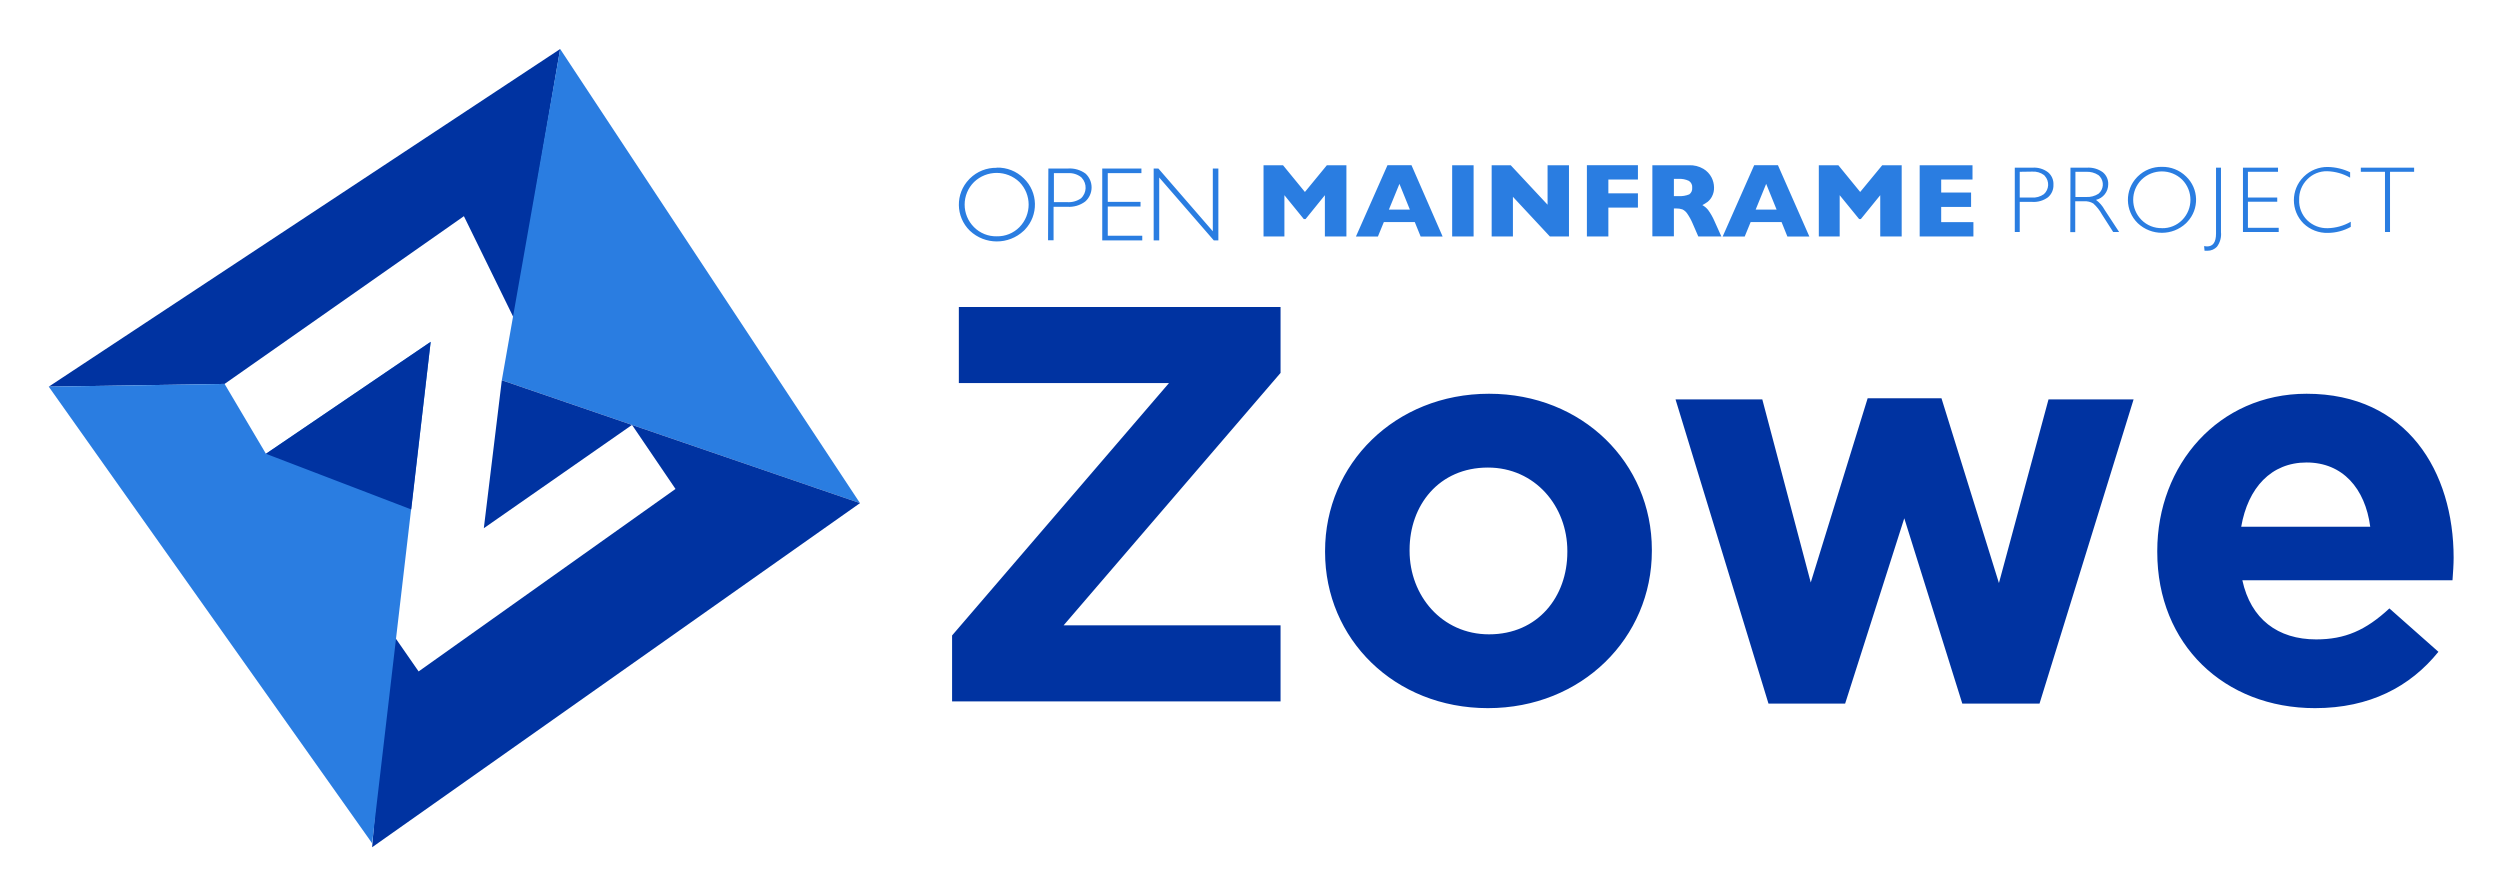
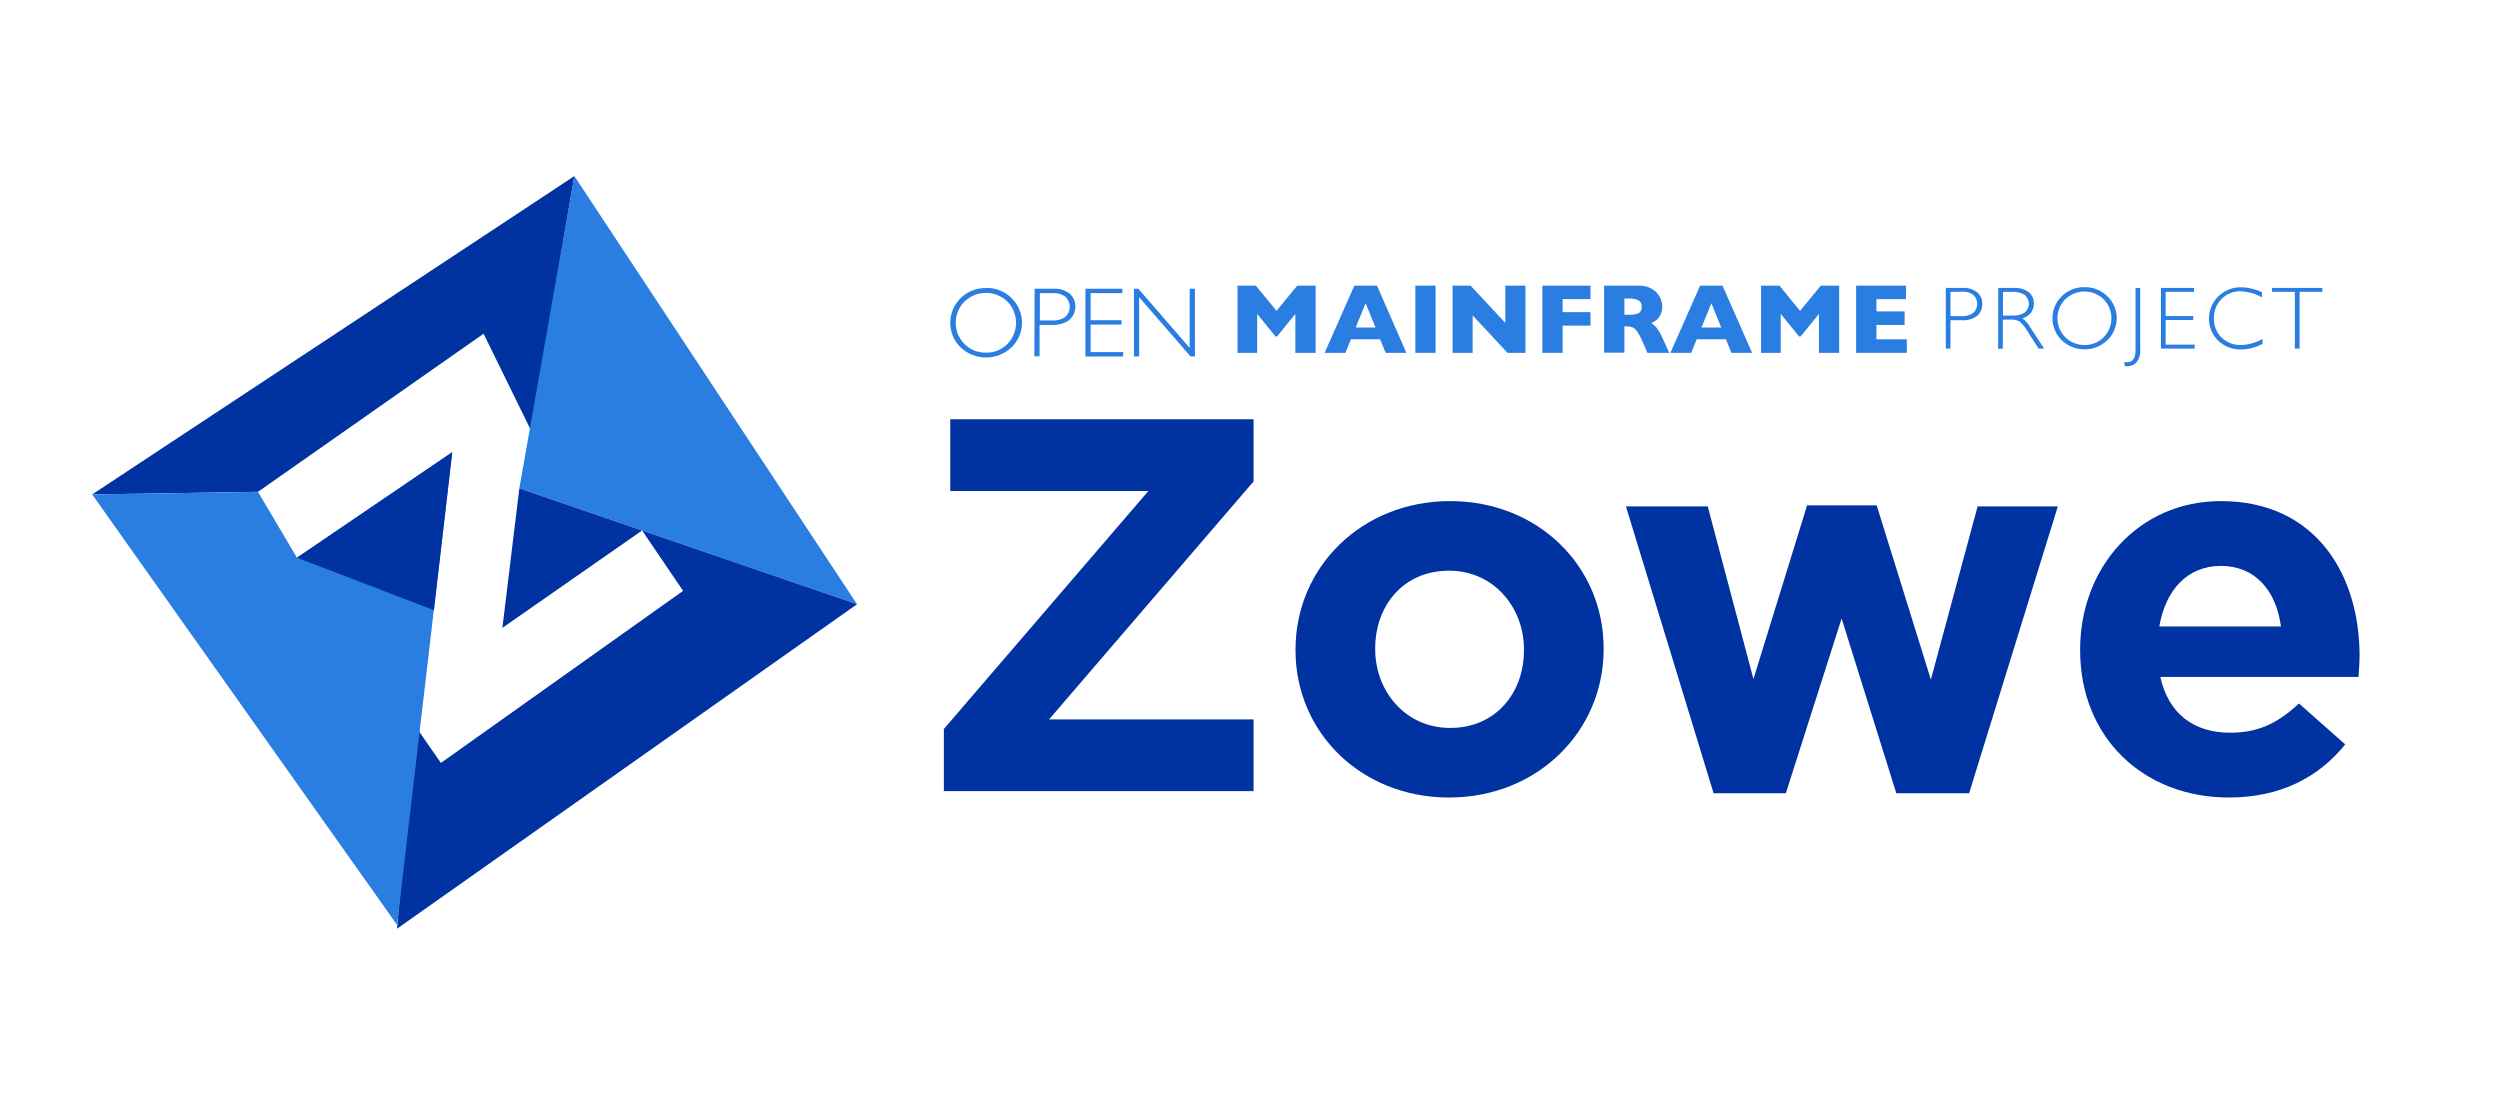
- <svg xmlns="http://www.w3.org/2000/svg" role="img" viewBox="14.64 41.14 746.72 267.22">
+ <svg xmlns="http://www.w3.org/2000/svg" id="Layer_1" data-name="Layer 1" viewBox="0 0 792 353.86">
  <defs>
-     <style>.cls-1{fill:#0033a1}.cls-2{fill:#2a7de1}</style>
+     <style>.cls-1{fill:#0033a1;}.cls-2{fill:#2a7de1;}</style>
  </defs>
-   <path d="M168.197 136.32l13.759-80.538L29.202 156.633l52.517-.823 71.484-50.097 14.994 30.607z" class="cls-1" />
-   <path d="M271.51 191.418l-106.981-36.706 17.425-98.935 89.556 135.641z" class="cls-2" />
-   <path d="M131.223 229.511l8.452 12.18 76.73-54.507-12.985-19.127-44.268 30.853 5.375-44.194 106.981 36.7-145.721 102.786" class="cls-1" />
-   <path d="M29.2 156.634l52.523-.823 12.352 20.866 49.2-33.439-17.487 149.774L29.2 156.634zm587.232-65.414h5.295a6.886 6.886 0 0 1 4.631 1.37 4.524 4.524 0 0 1 1.622 3.716 4.675 4.675 0 0 1-1.622 3.753 7.147 7.147 0 0 1-4.791 1.382h-3.655v8.992h-1.48zm1.48 1.235v7.696h3.563a5.578 5.578 0 0 0 3.655-1.02 3.847 3.847 0 0 0 .276-5.436.349.349 0 0 1-.043-.049l-.19-.209a5.329 5.329 0 0 0-3.507-1.038zm15.151-1.235h4.908a7.286 7.286 0 0 1 4.736 1.351 4.435 4.435 0 0 1 1.634 3.618 4.772 4.772 0 0 1-3.655 4.656 8.891 8.891 0 0 1 2.561 2.948l4.349 6.64h-1.775l-3.348-5.233a12.511 12.511 0 0 0-2.598-3.292 4.845 4.845 0 0 0-2.733-.657h-2.653v9.22h-1.48zm1.48 1.235v7.524h3.176a6.188 6.188 0 0 0 3.735-.983 3.62 3.62 0 0 0 .424-5.098l-.442-.442a6.153 6.153 0 0 0-3.753-1.001zm25.828-1.479a10.008 10.008 0 0 1 7.217 2.862 9.627 9.627 0 0 1 .344 13.611c-.037.037-.074.074-.111.117l-.233.246a10.499 10.499 0 0 1-14.416 0 9.745 9.745 0 0 1-.203-13.771l.012-.006.19-.197a9.951 9.951 0 0 1 7.199-2.862m0 18.323a8.241 8.241 0 0 0 6.062-2.445 8.587 8.587 0 0 0 0-12.051 8.711 8.711 0 0 0-12.143 0 8.508 8.508 0 0 0 0 12.033 8.307 8.307 0 0 0 6.081 2.445m17.651-18.058v19.25a6.229 6.229 0 0 1-1.192 4.349 3.85 3.85 0 0 1-2.832 1.216q-.442.018-.884 0l-.135-1.388a4.621 4.621 0 0 0 .866.098c1.812 0 2.696-1.271 2.696-3.851V91.222zm17.035 0v1.234h-8.986v7.678h8.753v1.253h-8.753v7.795h9.195v1.247h-10.681V91.222h10.472zm21.538 1.367v1.615A14.698 14.698 0 0 0 709.74 92.282a8.069 8.069 0 0 0-5.964 2.445 8.245 8.245 0 0 0-2.408 6.081 8.144 8.144 0 0 0 2.408 6.118 8.474 8.474 0 0 0 6.179 2.371 14.51 14.51 0 0 0 6.83-1.923v1.536a14.271 14.271 0 0 1-6.793 1.794 10.069 10.069 0 0 1-7.315-2.813 9.835 9.835 0 0 1-.006-13.906.006.006 0 0 0 .006-.006.702.702 0 0 0 .135-.135 10.02 10.02 0 0 1 7.107-2.832 16.137 16.137 0 0 1 6.756 1.615M735.709 91.222v1.234h-7.199v17.973h-1.505V92.456h-7.217v-1.234h15.921zm-318.912 20.556h-6.432V99.444l-5.773 7.138h-.516l-5.799-7.138v12.334h-6.234V90.495h5.817l6.541 7.985 6.56-7.985h5.836v21.283zm28.736.003h-6.566l-1.751-4.312H427.978l-1.769 4.312h-6.566l9.416-21.289h7.18zm-9.779-8.028l-3.12-7.696-3.151 7.696zM448.383 90.496h6.406v21.283h-6.406zm34.893 21.282h-5.7l-11.044-11.855v11.855h-6.351V90.495h5.694l11.007 11.793V90.495h6.394v21.283zm20.595-8.622h-8.832v8.623h-6.413V90.49h15.245v4.275h-8.832v4.122h8.832v4.269zm24.924 8.622h-6.892l-1.671-3.845a16.486 16.486 0 0 0-1.658-3.028 3.571 3.571 0 0 0-1.437-1.228 5.215 5.215 0 0 0-1.812-.27h-.713v8.317h-6.431V90.495h10.915a7.868 7.868 0 0 1 4.33 1.075 6.463 6.463 0 0 1 2.445 2.598 6.726 6.726 0 0 1 .731 2.924 5.413 5.413 0 0 1-.614 2.733 4.992 4.992 0 0 1-1.308 1.615 14.601 14.601 0 0 1-1.56.964 5.909 5.909 0 0 1 1.695 1.425 16.982 16.982 0 0 1 1.886 3.292zm-8.716-14.57a2.153 2.153 0 0 0-.983-2.039 6.283 6.283 0 0 0-3.139-.596h-1.345v5.141h1.37a7.194 7.194 0 0 0 3.231-.522 2.149 2.149 0 0 0 .866-1.923m34.993 14.511h-6.566l-1.732-4.312h-9.238l-1.769 4.312H529.182l9.41-21.289h7.101zm-9.779-8.028l-3.12-7.696-3.139 7.696zM582.651 111.778h-6.406V99.444l-5.799 7.138h-.497l-5.817-7.138v12.334h-6.235V90.495h5.836l6.523 7.985 6.584-7.985h5.811v21.283zm21.423 0h-16.05V90.495h15.78v4.269h-9.355v3.888h8.931v4.293h-8.931v4.54h9.625v4.293zM312.359 91.206a11.031 11.031 0 0 1 8.065 3.194 10.857 10.857 0 0 1 .319 15.35.188.188 0 0 0-.049.049l-.27.264a11.737 11.737 0 0 1-16.093 0 10.891 10.891 0 0 1-.209-15.393l.209-.215a11.08 11.08 0 0 1 8.028-3.194m0 20.46a9.219 9.219 0 0 0 6.775-2.733 9.622 9.622 0 0 0 0-13.47 9.79 9.79 0 0 0-13.568 0 9.502 9.502 0 0 0-.025 13.446l.025.025a9.261 9.261 0 0 0 6.793 2.733M327.771 91.471h5.915a7.961 7.961 0 0 1 5.196 1.523 5.613 5.613 0 0 1-.117 8.354 8.052 8.052 0 0 1-5.332 1.56h-4.103v9.987h-1.652zm1.658 1.388v8.661h4.005a6.425 6.425 0 0 0 4.079-1.136 4.346 4.346 0 0 0 .233-6.136.894.894 0 0 0-.215-.215 5.738 5.738 0 0 0-3.845-1.173zM355.568 91.474v1.388h-10.049v8.581h9.785v1.388h-9.785v8.716h10.301v1.388h-11.953V91.474h11.701zm22.983 0v21.461h-1.37l-16.296-18.771v18.771h-1.658V91.474h1.407l16.258 18.746V91.474h1.659z" class="cls-2" />
-   <path d="M299.015 230.944l64.792-75.394h-62.772V132.832h96.093v19.689l-64.792 75.394h64.792v22.719h-98.113zm111.408-24.907v-.337c0-25.916 20.868-46.952 48.973-46.952 27.936 0 48.635 20.699 48.635 46.616v.336c0 25.917-20.867 46.953-48.972 46.953-27.937 0-48.636-20.699-48.636-46.616zm72.364 0v-.337c0-13.294-9.593-24.906-23.729-24.906-14.642 0-23.393 11.275-23.393 24.57v.336c0 13.295 9.593 24.907 23.729 24.907 14.641 0 23.392-11.275 23.392-24.57zm32.312-45.606h25.917l14.473 54.694 16.997-55.031h22.046l17.165 55.199 14.81-54.862h25.412l-28.104 90.876h-23.056l-17.334-55.367-17.67 55.367h-22.888zm143.889 45.606v-.337c0-25.748 18.344-46.952 44.597-46.952 30.124 0 43.924 23.392 43.924 48.972 0 2.02-.169 4.376-.337 6.731H684.4c2.523 11.612 10.602 17.671 22.046 17.671 8.582 0 14.809-2.692 21.877-9.256l14.642 12.958c-8.415 10.434-20.531 16.829-36.855 16.829-27.095 0-47.121-19.017-47.121-46.616zm63.613-7.573c-1.515-11.444-8.246-19.185-19.017-19.185-10.603 0-17.502 7.573-19.521 19.185zM94.075 176.677l43.396 16.621 5.804-50.059-49.2 33.438z" class="cls-1" />
+   <polygon class="cls-1" points="168.197 136.32 181.956 55.782 29.202 156.633 81.719 155.81 153.203 105.713 168.197 136.32" />
+   <polygon class="cls-2" points="271.51 191.418 164.529 154.712 181.954 55.777 271.51 191.418" />
+   <polyline class="cls-1" points="131.223 229.511 139.675 241.691 216.405 187.184 203.42 168.057 159.152 198.91 164.527 154.716 271.508 191.416 125.787 294.202" />
+   <polygon class="cls-2" points="29.2 156.634 81.723 155.811 94.075 176.677 143.275 143.238 125.788 293.012 29.2 156.634" />
+   <path class="cls-2" d="M616.432,91.22h5.295a6.886,6.886,0,0,1,4.631,1.37,4.524,4.524,0,0,1,1.622,3.716,4.675,4.675,0,0,1-1.622,3.753,7.147,7.147,0,0,1-4.791,1.382h-3.655V110.433h-1.48Zm1.48,1.235v7.696h3.563a5.578,5.578,0,0,0,3.655-1.02,3.847,3.847,0,0,0,.276-5.436.349.349,0,0,1-.043-.049l-.19-.209a5.329,5.329,0,0,0-3.507-1.038Z" />
+   <path class="cls-2" d="M633.063,91.22h4.908a7.286,7.286,0,0,1,4.736,1.351,4.435,4.435,0,0,1,1.634,3.618,4.772,4.772,0,0,1-3.655,4.656,8.891,8.891,0,0,1,2.561,2.948l4.349,6.64h-1.775l-3.348-5.233a12.511,12.511,0,0,0-2.598-3.292,4.845,4.845,0,0,0-2.733-.657h-2.653v9.22H633.008Zm1.48,1.235v7.524h3.176a6.188,6.188,0,0,0,3.735-.983,3.62,3.62,0,0,0,.424-5.098l-.442-.442a6.153,6.153,0,0,0-3.753-1.001Z" />
+   <path class="cls-2" d="M660.372,90.975a10.008,10.008,0,0,1,7.217,2.862,9.627,9.627,0,0,1,.344,13.611c-.037.037-.074.074-.111.117l-.233.246a10.499,10.499,0,0,1-14.416,0,9.745,9.745,0,0,1-.203-13.771l.012-.006.19-.197a9.951,9.951,0,0,1,7.199-2.862m0,18.323a8.241,8.241,0,0,0,6.062-2.445,8.587,8.587,0,0,0,0-12.051,8.711,8.711,0,0,0-12.143,0,8.508,8.508,0,0,0,0,12.033,8.307,8.307,0,0,0,6.081,2.445" />
+   <path class="cls-2" d="M678.022,91.222v19.25a6.229,6.229,0,0,1-1.192,4.349,3.85,3.85,0,0,1-2.832,1.216q-.442.018-.884,0l-.135-1.388a4.621,4.621,0,0,0,.866.098c1.812,0,2.696-1.271,2.696-3.851V91.222Z" />
+   <polygon class="cls-2" points="695.057 91.222 695.057 92.456 686.071 92.456 686.071 100.134 694.824 100.134 694.824 101.387 686.071 101.387 686.071 109.182 695.266 109.182 695.266 110.429 684.585 110.429 684.585 91.222 695.057 91.222" />
+   <path class="cls-2" d="M716.595,92.589v1.615A14.698,14.698,0,0,0,709.74,92.282a8.069,8.069,0,0,0-5.964,2.445A8.245,8.245,0,0,0,701.368,100.808a8.144,8.144,0,0,0,2.408,6.118,8.474,8.474,0,0,0,6.179,2.371,14.51,14.51,0,0,0,6.83-1.923v1.536a14.271,14.271,0,0,1-6.793,1.794,10.069,10.069,0,0,1-7.315-2.813,9.835,9.835,0,0,1-.006-13.906.006.006,0,0,0,.006-.006.702.702,0,0,0,.135-.135,10.02,10.02,0,0,1,7.107-2.832,16.137,16.137,0,0,1,6.756,1.615" />
+   <polygon class="cls-2" points="735.709 91.222 735.709 92.456 728.51 92.456 728.51 110.429 727.005 110.429 727.005 92.456 719.788 92.456 719.788 91.222 735.709 91.222" />
+   <polygon class="cls-2" points="416.797 111.778 410.365 111.778 410.365 99.444 404.592 106.582 404.076 106.582 398.277 99.444 398.277 111.778 392.043 111.778 392.043 90.495 397.86 90.495 404.401 98.48 410.961 90.495 416.797 90.495 416.797 111.778" />
+   <path class="cls-2" d="M445.533,111.781h-6.566l-1.751-4.312H427.978l-1.769,4.312h-6.566L429.059,90.491h7.18Zm-9.779-8.028-3.12-7.696-3.151,7.696Z" />
+   <rect class="cls-2" x="448.383" y="90.496" width="6.406" height="21.283" />
+   <polygon class="cls-2" points="483.276 111.778 477.576 111.778 466.532 99.923 466.532 111.778 460.181 111.778 460.181 90.495 465.875 90.495 476.882 102.288 476.882 90.495 483.276 90.495 483.276 111.778" />
+   <polygon class="cls-2" points="503.871 103.156 495.039 103.156 495.039 111.779 488.626 111.779 488.626 90.49 503.871 90.49 503.871 94.765 495.039 94.765 495.039 98.887 503.871 98.887 503.871 103.156" />
+   <path class="cls-2" d="M528.795,111.778h-6.892l-1.671-3.845a16.486,16.486,0,0,0-1.658-3.028,3.571,3.571,0,0,0-1.437-1.228,5.215,5.215,0,0,0-1.812-.27h-.713v8.317h-6.431V90.495H519.096a7.868,7.868,0,0,1,4.33,1.075,6.463,6.463,0,0,1,2.445,2.598,6.726,6.726,0,0,1,.731,2.924,5.413,5.413,0,0,1-.614,2.733,4.992,4.992,0,0,1-1.308,1.615,14.601,14.601,0,0,1-1.56.964,5.909,5.909,0,0,1,1.695,1.425,16.982,16.982,0,0,1,1.886,3.292Zm-8.716-14.57a2.153,2.153,0,0,0-.983-2.039,6.283,6.283,0,0,0-3.139-.596h-1.345v5.141h1.37a7.194,7.194,0,0,0,3.231-.522,2.149,2.149,0,0,0,.866-1.923" />
+   <path class="cls-2" d="M555.072,111.781h-6.566l-1.732-4.312h-9.238l-1.769,4.312H529.182l9.41-21.289h7.101Zm-9.779-8.028L542.173,96.056l-3.139,7.696Z" />
+   <polygon class="cls-2" points="582.651 111.778 576.245 111.778 576.245 99.444 570.446 106.582 569.949 106.582 564.132 99.444 564.132 111.778 557.897 111.778 557.897 90.495 563.733 90.495 570.256 98.48 576.84 90.495 582.651 90.495 582.651 111.778" />
+   <polygon class="cls-2" points="604.074 111.778 588.024 111.778 588.024 90.495 603.804 90.495 603.804 94.764 594.449 94.764 594.449 98.652 603.38 98.652 603.38 102.945 594.449 102.945 594.449 107.485 604.074 107.485 604.074 111.778" />
+   <path class="cls-2" d="M312.359,91.206a11.031,11.031,0,0,1,8.065,3.194,10.857,10.857,0,0,1,.319,15.35.188.188,0,0,0-.049.049l-.27.264a11.737,11.737,0,0,1-16.093,0,10.891,10.891,0,0,1-.209-15.393l.209-.215a11.08,11.08,0,0,1,8.028-3.194m0,20.46a9.219,9.219,0,0,0,6.775-2.733,9.622,9.622,0,0,0,0-13.47,9.79,9.79,0,0,0-13.568,0,9.502,9.502,0,0,0-.025,13.446l.025.025a9.261,9.261,0,0,0,6.793,2.733" />
+   <path class="cls-2" d="M327.771,91.471h5.915a7.961,7.961,0,0,1,5.196,1.523,5.613,5.613,0,0,1-.117,8.354,8.052,8.052,0,0,1-5.332,1.56H329.332v9.987h-1.652Zm1.658,1.388v8.661h4.005a6.425,6.425,0,0,0,4.079-1.136,4.346,4.346,0,0,0,.233-6.136.894.894,0,0,0-.215-.215,5.738,5.738,0,0,0-3.845-1.173Z" />
+   <polygon class="cls-2" points="355.568 91.474 355.568 92.862 345.519 92.862 345.519 101.443 355.304 101.443 355.304 102.831 345.519 102.831 345.519 111.547 355.82 111.547 355.82 112.935 343.867 112.935 343.867 91.474 355.568 91.474" />
+   <polygon class="cls-2" points="378.551 91.474 378.551 112.935 377.181 112.935 360.885 94.164 360.885 112.935 359.227 112.935 359.227 91.474 360.634 91.474 376.892 110.22 376.892 91.474 378.551 91.474" />
+   <path class="cls-1" d="M299.015,230.944l64.792-75.394h-62.772V132.832h96.093V152.521l-64.792,75.394h64.792v22.719h-98.113Z" />
+   <path class="cls-1" d="M410.423,206.037v-.337c0-25.916,20.868-46.952,48.973-46.952,27.936,0,48.635,20.699,48.635,46.616v.336c0,25.917-20.867,46.953-48.972,46.953C431.123,252.653,410.423,231.954,410.423,206.037Zm72.364,0v-.337c0-13.294-9.593-24.906-23.729-24.906-14.642,0-23.393,11.275-23.393,24.57v.336c0,13.295,9.593,24.907,23.729,24.907C474.037,230.607,482.788,219.332,482.788,206.037Z" />
+   <path class="cls-1" d="M515.099,160.431h25.917L555.489,215.125,572.486,160.094h22.046l17.165,55.199,14.81-54.862h25.412l-28.104,90.876H600.758l-17.334-55.367-17.67,55.367H542.867Z" />
+   <path class="cls-1" d="M658.988,206.037v-.337c0-25.748,18.344-46.952,44.597-46.952,30.124,0,43.924,23.392,43.924,48.972,0,2.02-.169,4.376-.337,6.731H684.4c2.523,11.612,10.602,17.671,22.046,17.671,8.582,0,14.809-2.692,21.877-9.256l14.642,12.958c-8.415,10.434-20.531,16.829-36.855,16.829C679.014,252.653,658.988,233.637,658.988,206.037Zm63.613-7.573c-1.515-11.444-8.246-19.185-19.017-19.185-10.603,0-17.502,7.573-19.521,19.185Z" />
+   <polygon class="cls-1" points="94.075 176.677 137.471 193.298 143.275 143.239 94.075 176.677" />
</svg>
